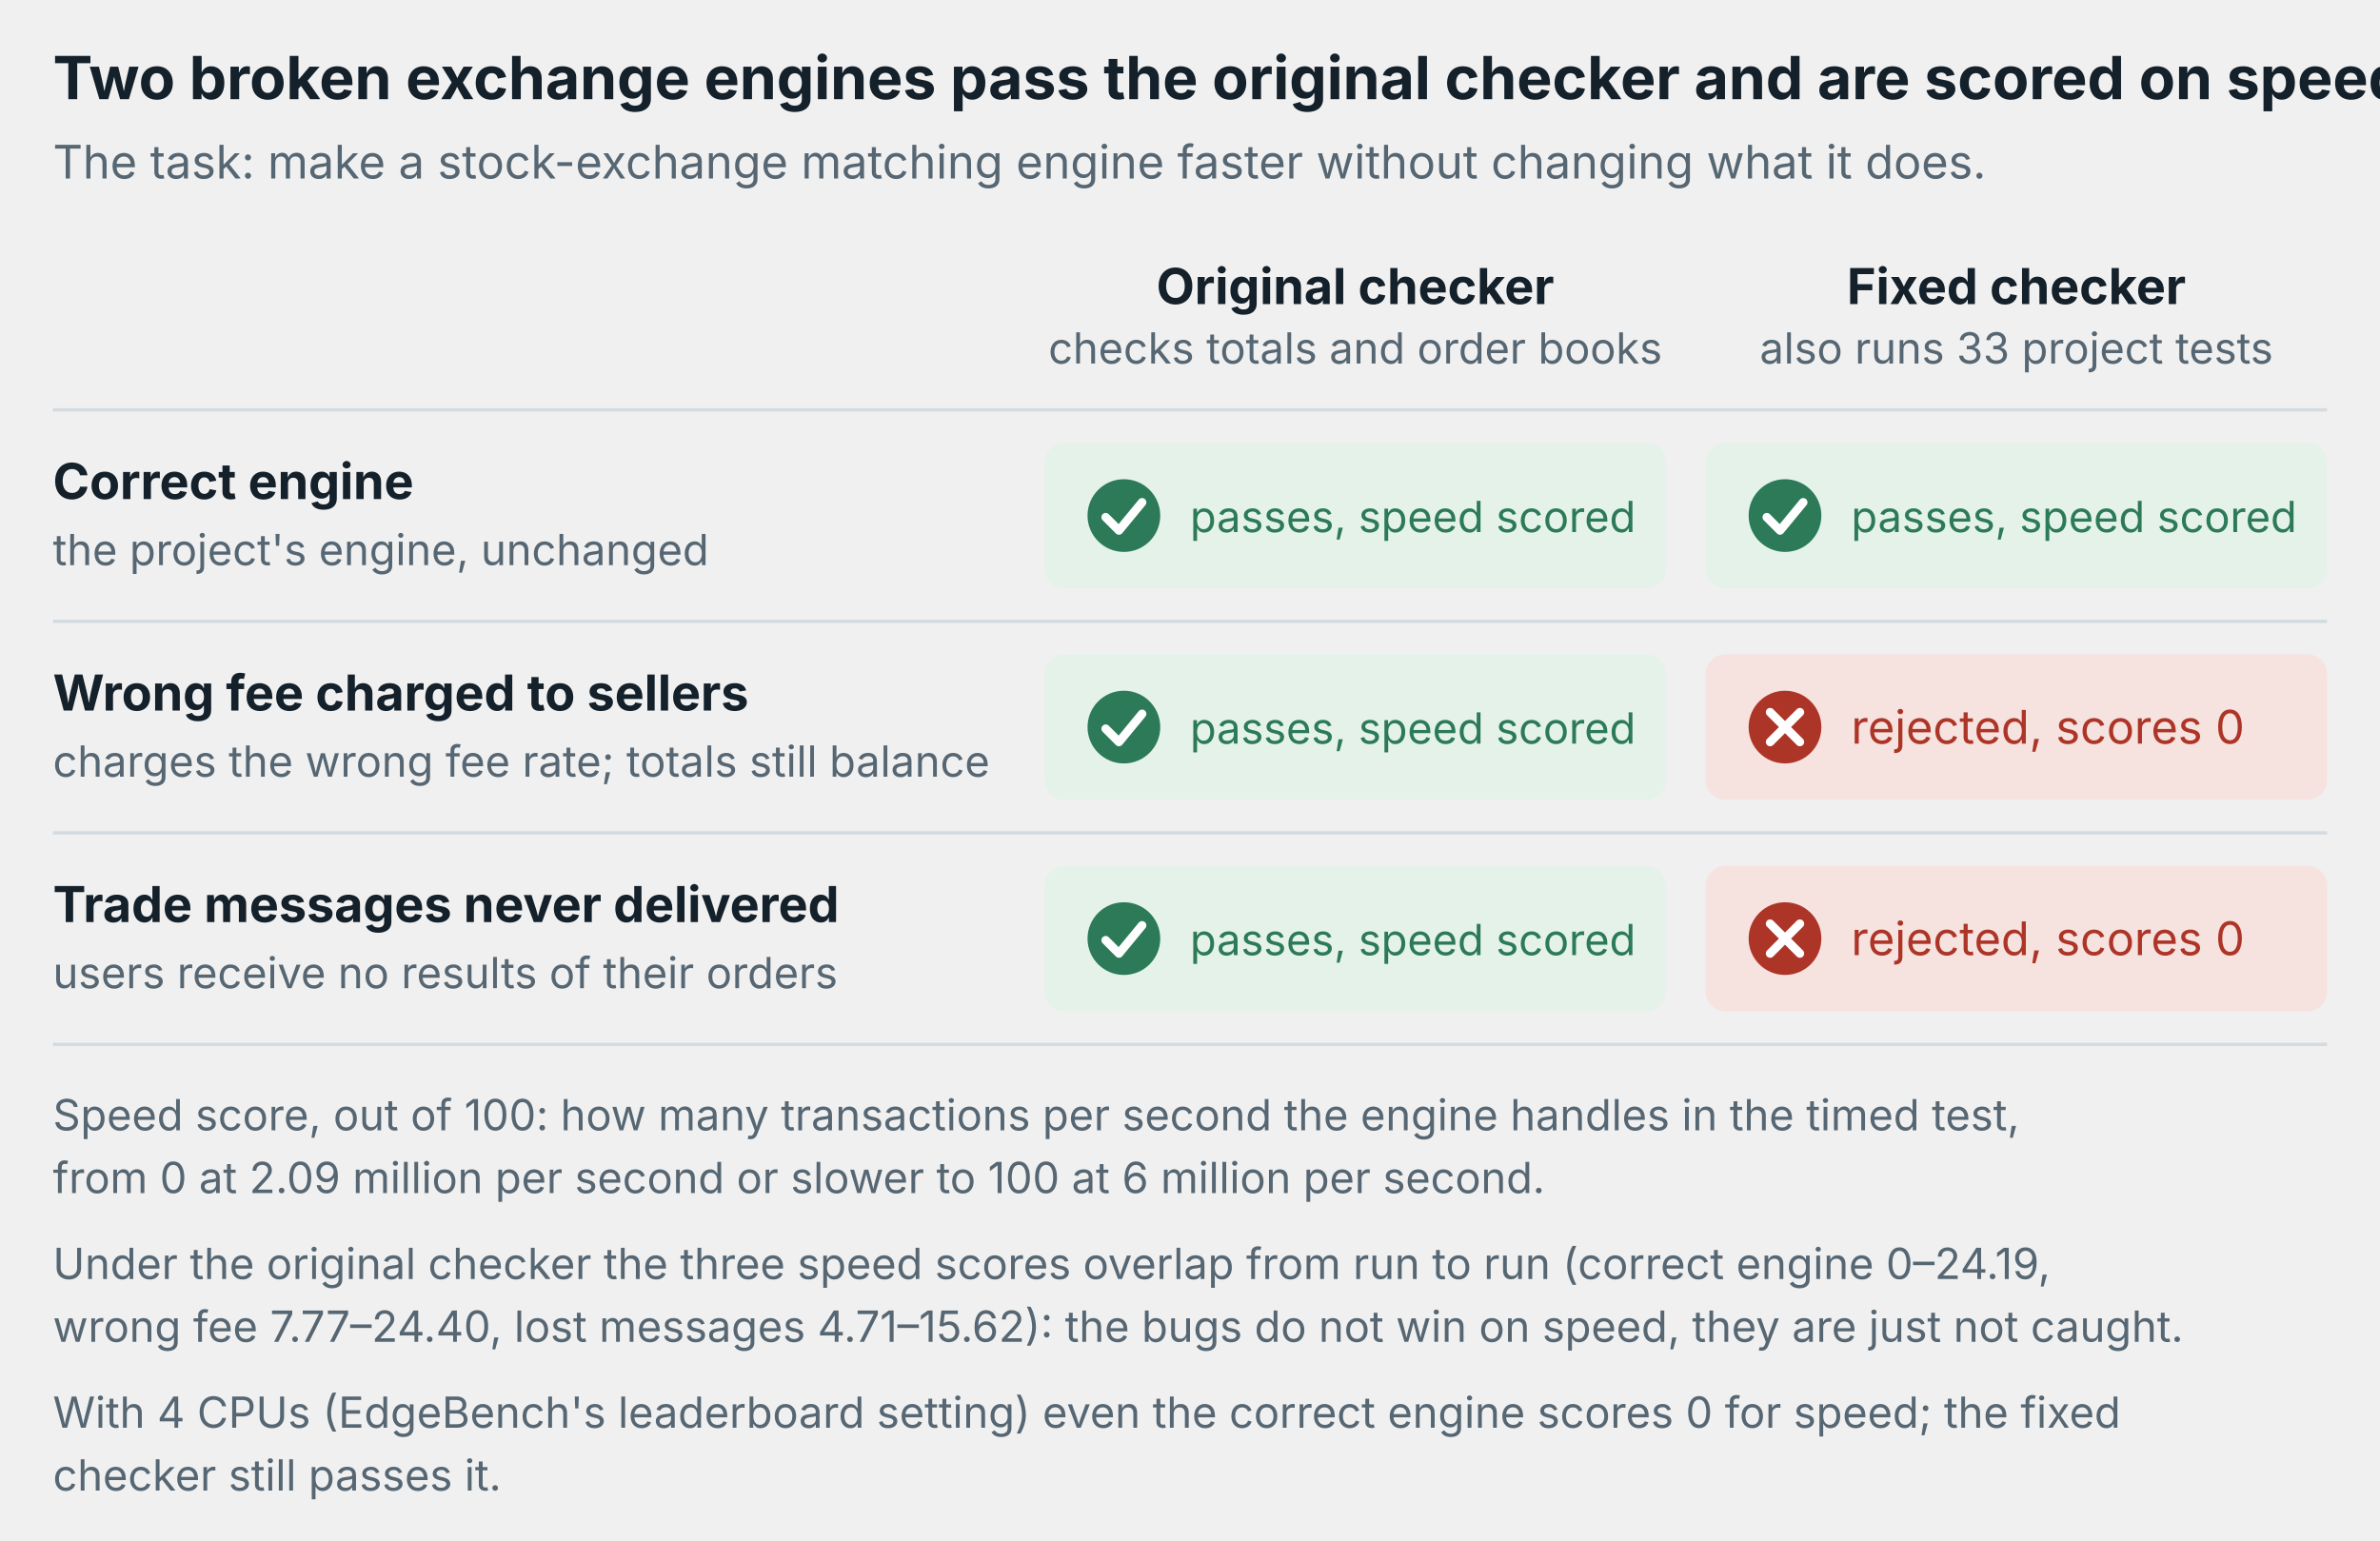
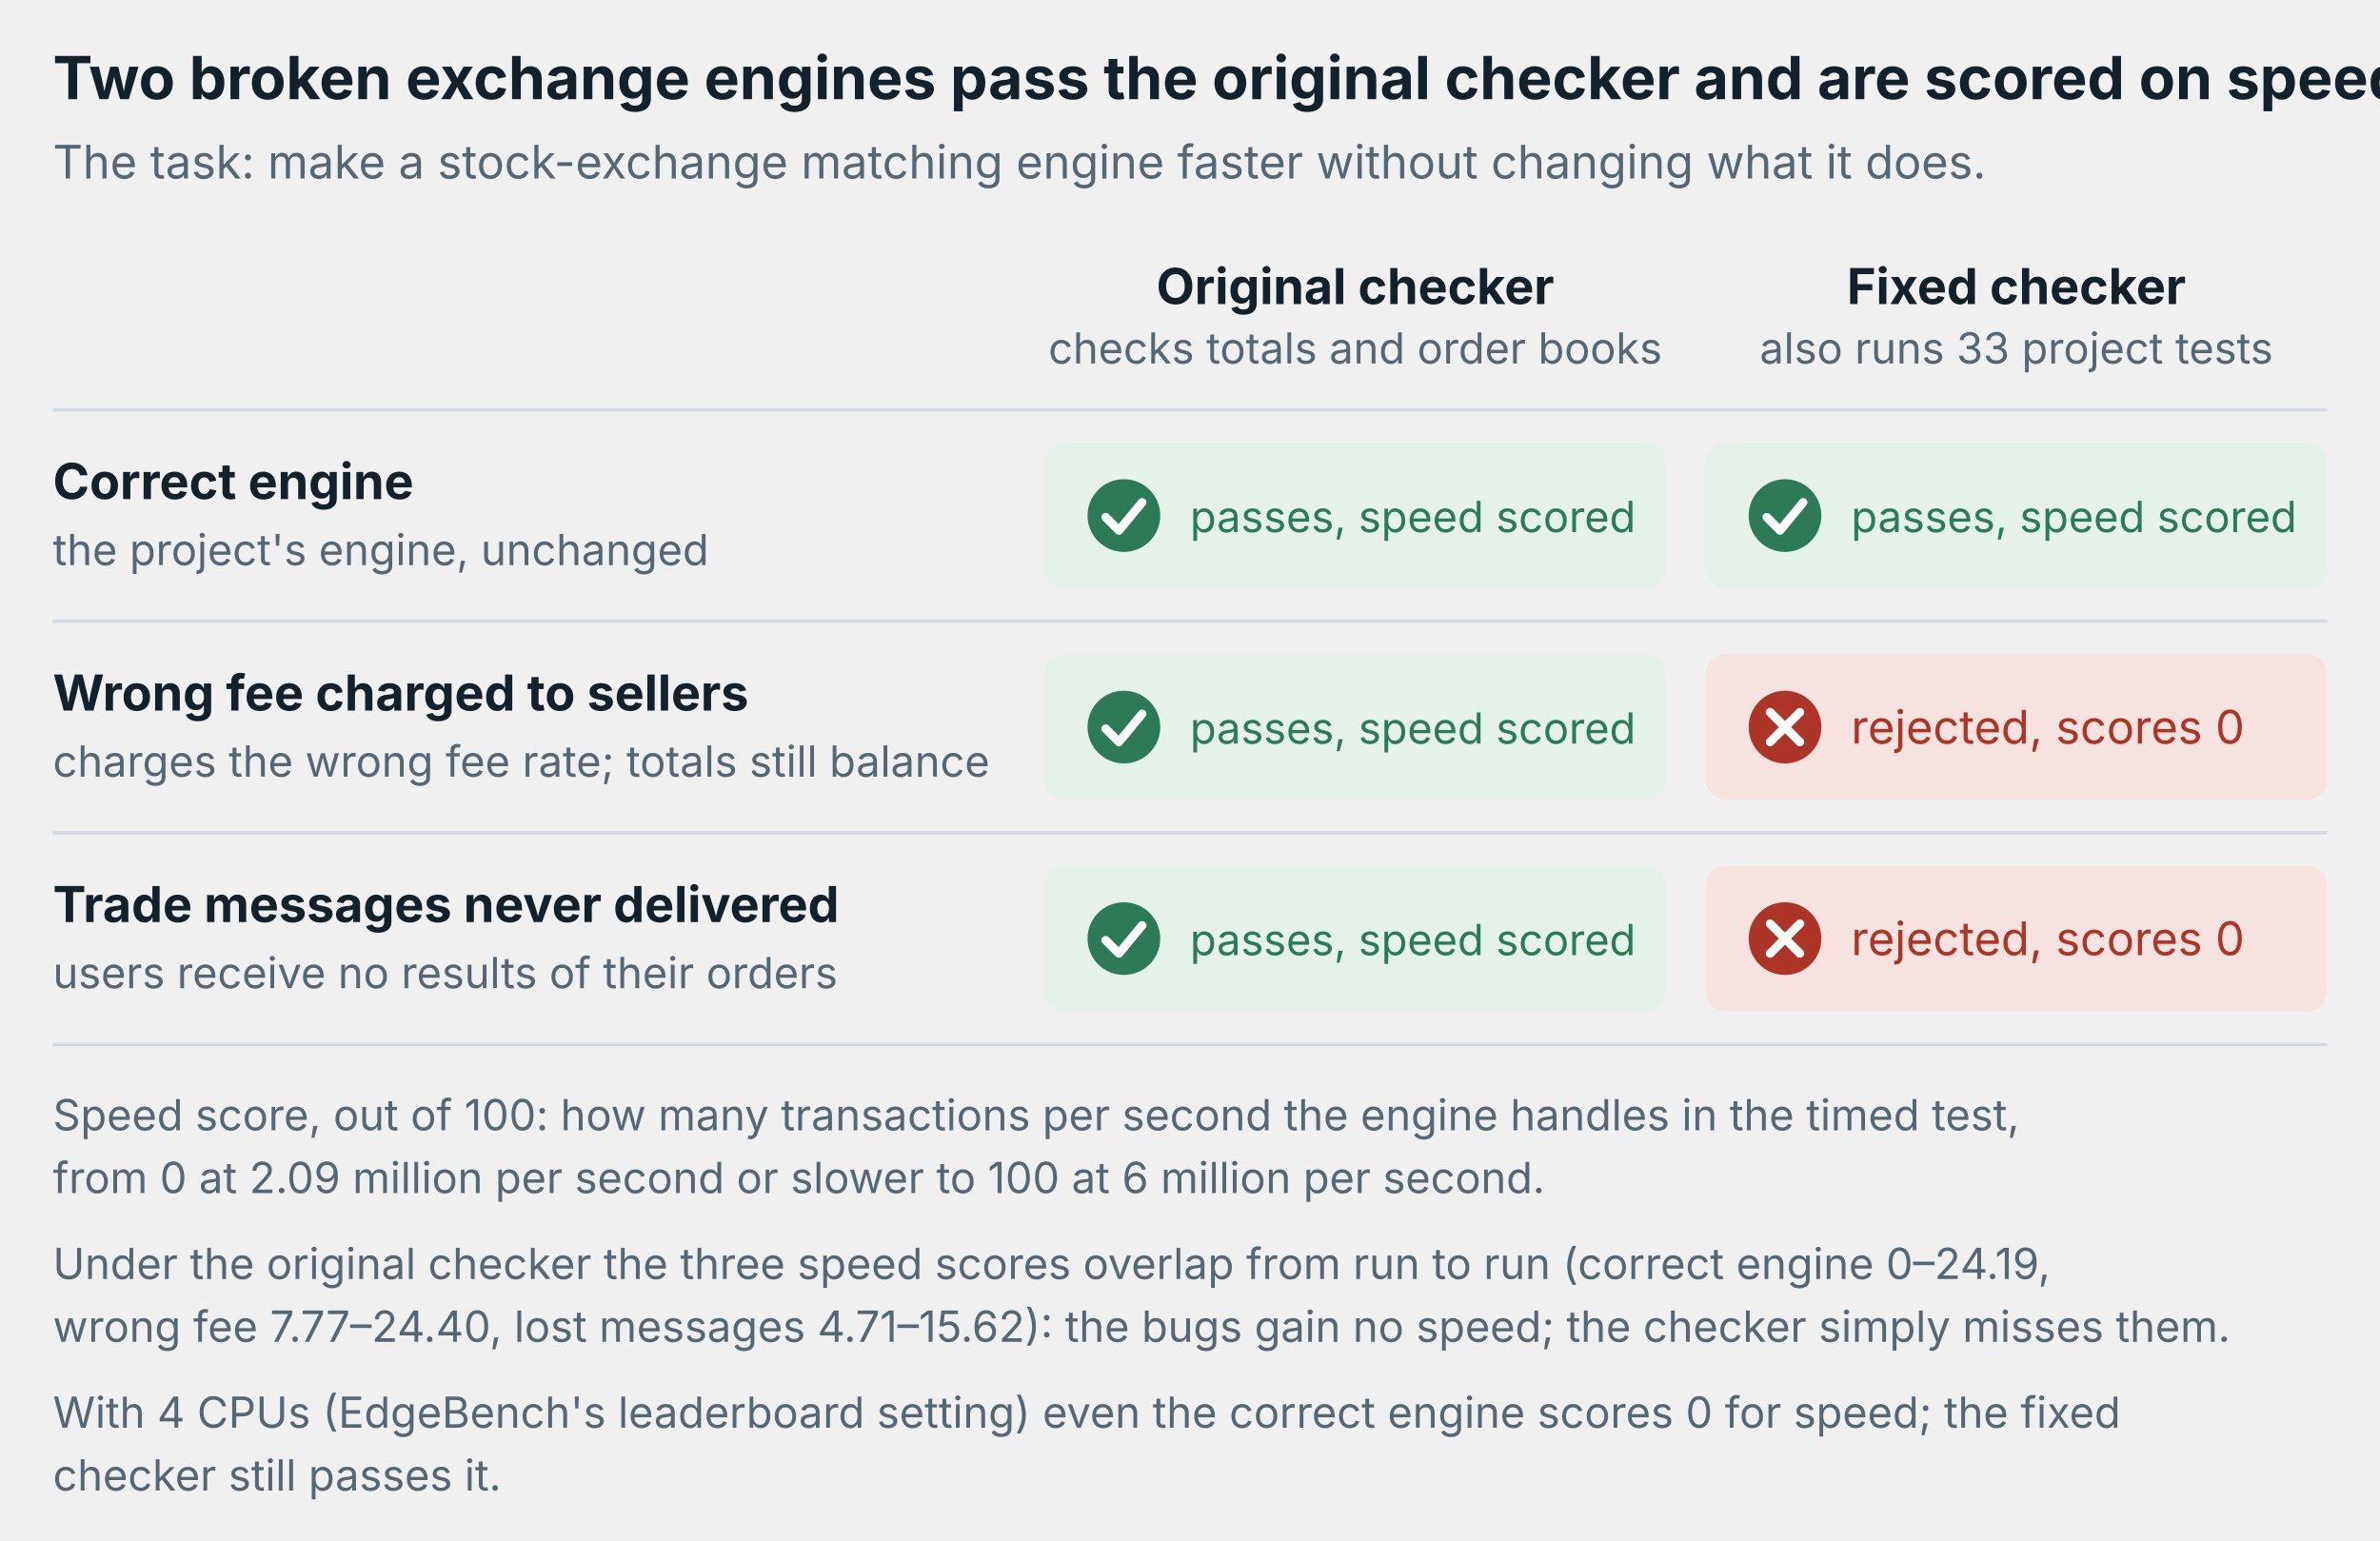
<svg xmlns="http://www.w3.org/2000/svg" viewBox="0 0 720 466" role="img">
  <style>
  .ink{fill:#14212b} .muted{fill:#566773} .rule{stroke:#d3dbe0} .bg{fill:#ffffff}
  .good{fill:#2c7a57} .bad{fill:#ad3528} .warn{fill:#9a6510} .acc{fill:#0f5c78}
  .goodS{stroke:#2c7a57} .badS{stroke:#ad3528} .accS{stroke:#0f5c78} .inkS{stroke:#14212b} .markS{stroke:#ffffff}
  .goodBg{fill:#e4f2ea} .badBg{fill:#f6e2df} .warnBg{fill:#f6ecda} .accBg{fill:#e3eff4}
  text{font-family:"IBM Plex Sans",system-ui,-apple-system,"Segoe UI",sans-serif}
  @media (prefers-color-scheme: dark){
    .ink{fill:#e2e9ed} .muted{fill:#95a6b1} .rule{stroke:#2a3843} .bg{fill:#152029}
    .good{fill:#6cc79a} .bad{fill:#f08a7c} .warn{fill:#e0a64a} .acc{fill:#6cb6d3}
    .goodS{stroke:#6cc79a} .badS{stroke:#f08a7c} .accS{stroke:#6cb6d3} .inkS{stroke:#e2e9ed} .markS{stroke:#152029}
    .goodBg{fill:#15302a} .badBg{fill:#3a1f1c} .warnBg{fill:#352a16} .accBg{fill:#16303c}
  }
</style>
  <text x="16" y="30" font-size="18" font-weight="700" class="ink">Two broken exchange engines pass the original checker and are scored on speed</text>
  <text x="16" y="54" font-size="14" class="muted">The task: make a stock-exchange matching engine faster without changing what it does.</text>
  <text x="410.0" y="92" font-size="15" font-weight="700" text-anchor="middle" class="ink">Original checker</text>
  <text x="410.0" y="110" font-size="13" text-anchor="middle" class="muted">checks totals and order books</text>
  <text x="610.0" y="92" font-size="15" font-weight="700" text-anchor="middle" class="ink">Fixed checker</text>
  <text x="610.0" y="110" font-size="13" text-anchor="middle" class="muted">also runs 33 project tests</text>
  <line x1="16" y1="124" x2="704" y2="124" class="rule" stroke-width="1" />
  <text x="16" y="151" font-size="15" font-weight="700" class="ink">Correct engine</text>
  <text x="16" y="171" font-size="13" class="muted">the project's engine, unchanged</text>
  <rect x="316" y="134" width="188" height="44" rx="6" class="goodBg" />
  <g transform="translate(340,156)">
    <circle r="11" class="good" />
    <path d="M-5.5 0.5 L-1.5 4.5 L5.5 -4" fill="none" class="markS" stroke-width="2.6" stroke-linecap="round" stroke-linejoin="round" />
  </g>
  <text x="360" y="161" font-size="13" class="good">passes, speed scored</text>
  <rect x="516" y="134" width="188" height="44" rx="6" class="goodBg" />
  <g transform="translate(540,156)">
    <circle r="11" class="good" />
    <path d="M-5.5 0.5 L-1.5 4.5 L5.5 -4" fill="none" class="markS" stroke-width="2.6" stroke-linecap="round" stroke-linejoin="round" />
  </g>
  <text x="560" y="161" font-size="13" class="good">passes, speed scored</text>
  <line x1="16" y1="188" x2="704" y2="188" class="rule" stroke-width="1" />
  <text x="16" y="215" font-size="15" font-weight="700" class="ink">Wrong fee charged to sellers</text>
  <text x="16" y="235" font-size="13" class="muted">charges the wrong fee rate; totals still balance</text>
  <rect x="316" y="198" width="188" height="44" rx="6" class="goodBg" />
  <g transform="translate(340,220)">
    <circle r="11" class="good" />
    <path d="M-5.5 0.5 L-1.5 4.5 L5.5 -4" fill="none" class="markS" stroke-width="2.6" stroke-linecap="round" stroke-linejoin="round" />
  </g>
  <text x="360" y="225" font-size="13" class="good">passes, speed scored</text>
  <rect x="516" y="198" width="188" height="44" rx="6" class="badBg" />
  <g transform="translate(540,220)">
    <circle r="11" class="bad" />
    <path d="M-4.5 -4.5 L4.5 4.5 M4.5 -4.5 L-4.5 4.5" fill="none" class="markS" stroke-width="2.6" stroke-linecap="round" stroke-linejoin="round" />
  </g>
  <text x="560" y="225" font-size="14" class="bad">rejected, scores 0</text>
  <line x1="16" y1="252" x2="704" y2="252" class="rule" stroke-width="1" />
  <text x="16" y="279" font-size="15" font-weight="700" class="ink">Trade messages never delivered</text>
  <text x="16" y="299" font-size="13" class="muted">users receive no results of their orders</text>
  <rect x="316" y="262" width="188" height="44" rx="6" class="goodBg" />
  <g transform="translate(340,284)">
    <circle r="11" class="good" />
    <path d="M-5.5 0.5 L-1.5 4.5 L5.5 -4" fill="none" class="markS" stroke-width="2.6" stroke-linecap="round" stroke-linejoin="round" />
  </g>
  <text x="360" y="289" font-size="13" class="good">passes, speed scored</text>
  <rect x="516" y="262" width="188" height="44" rx="6" class="badBg" />
  <g transform="translate(540,284)">
    <circle r="11" class="bad" />
    <path d="M-4.5 -4.5 L4.5 4.5 M4.5 -4.5 L-4.5 4.5" fill="none" class="markS" stroke-width="2.6" stroke-linecap="round" stroke-linejoin="round" />
  </g>
  <text x="560" y="289" font-size="14" class="bad">rejected, scores 0</text>
  <line x1="16" y1="316" x2="704" y2="316" class="rule" stroke-width="1" />
  <text x="16" y="342" font-size="13" class="muted">Speed score, out of 100: how many transactions per second the engine handles in the timed test,</text>
  <text x="16" y="361" font-size="13" class="muted">from 0 at 2.09 million per second or slower to 100 at 6 million per second.</text>
  <text x="16" y="387" font-size="13" class="muted">Under the original checker the three speed scores overlap from run to run (correct engine 0–24.19,</text>
-   <text x="16" y="406" font-size="13" class="muted">wrong fee 7.77–24.40, lost messages 4.71–15.62): the bugs do not win on speed, they are just not caught.</text>
+   <text x="16" y="406" font-size="13" class="muted">wrong fee 7.77–24.40, lost messages 4.71–15.62): the bugs gain no speed; the checker simply misses them.</text>
  <text x="16" y="432" font-size="13" class="muted">With 4 CPUs (EdgeBench's leaderboard setting) even the correct engine scores 0 for speed; the fixed</text>
  <text x="16" y="451" font-size="13" class="muted">checker still passes it.</text>
</svg>
